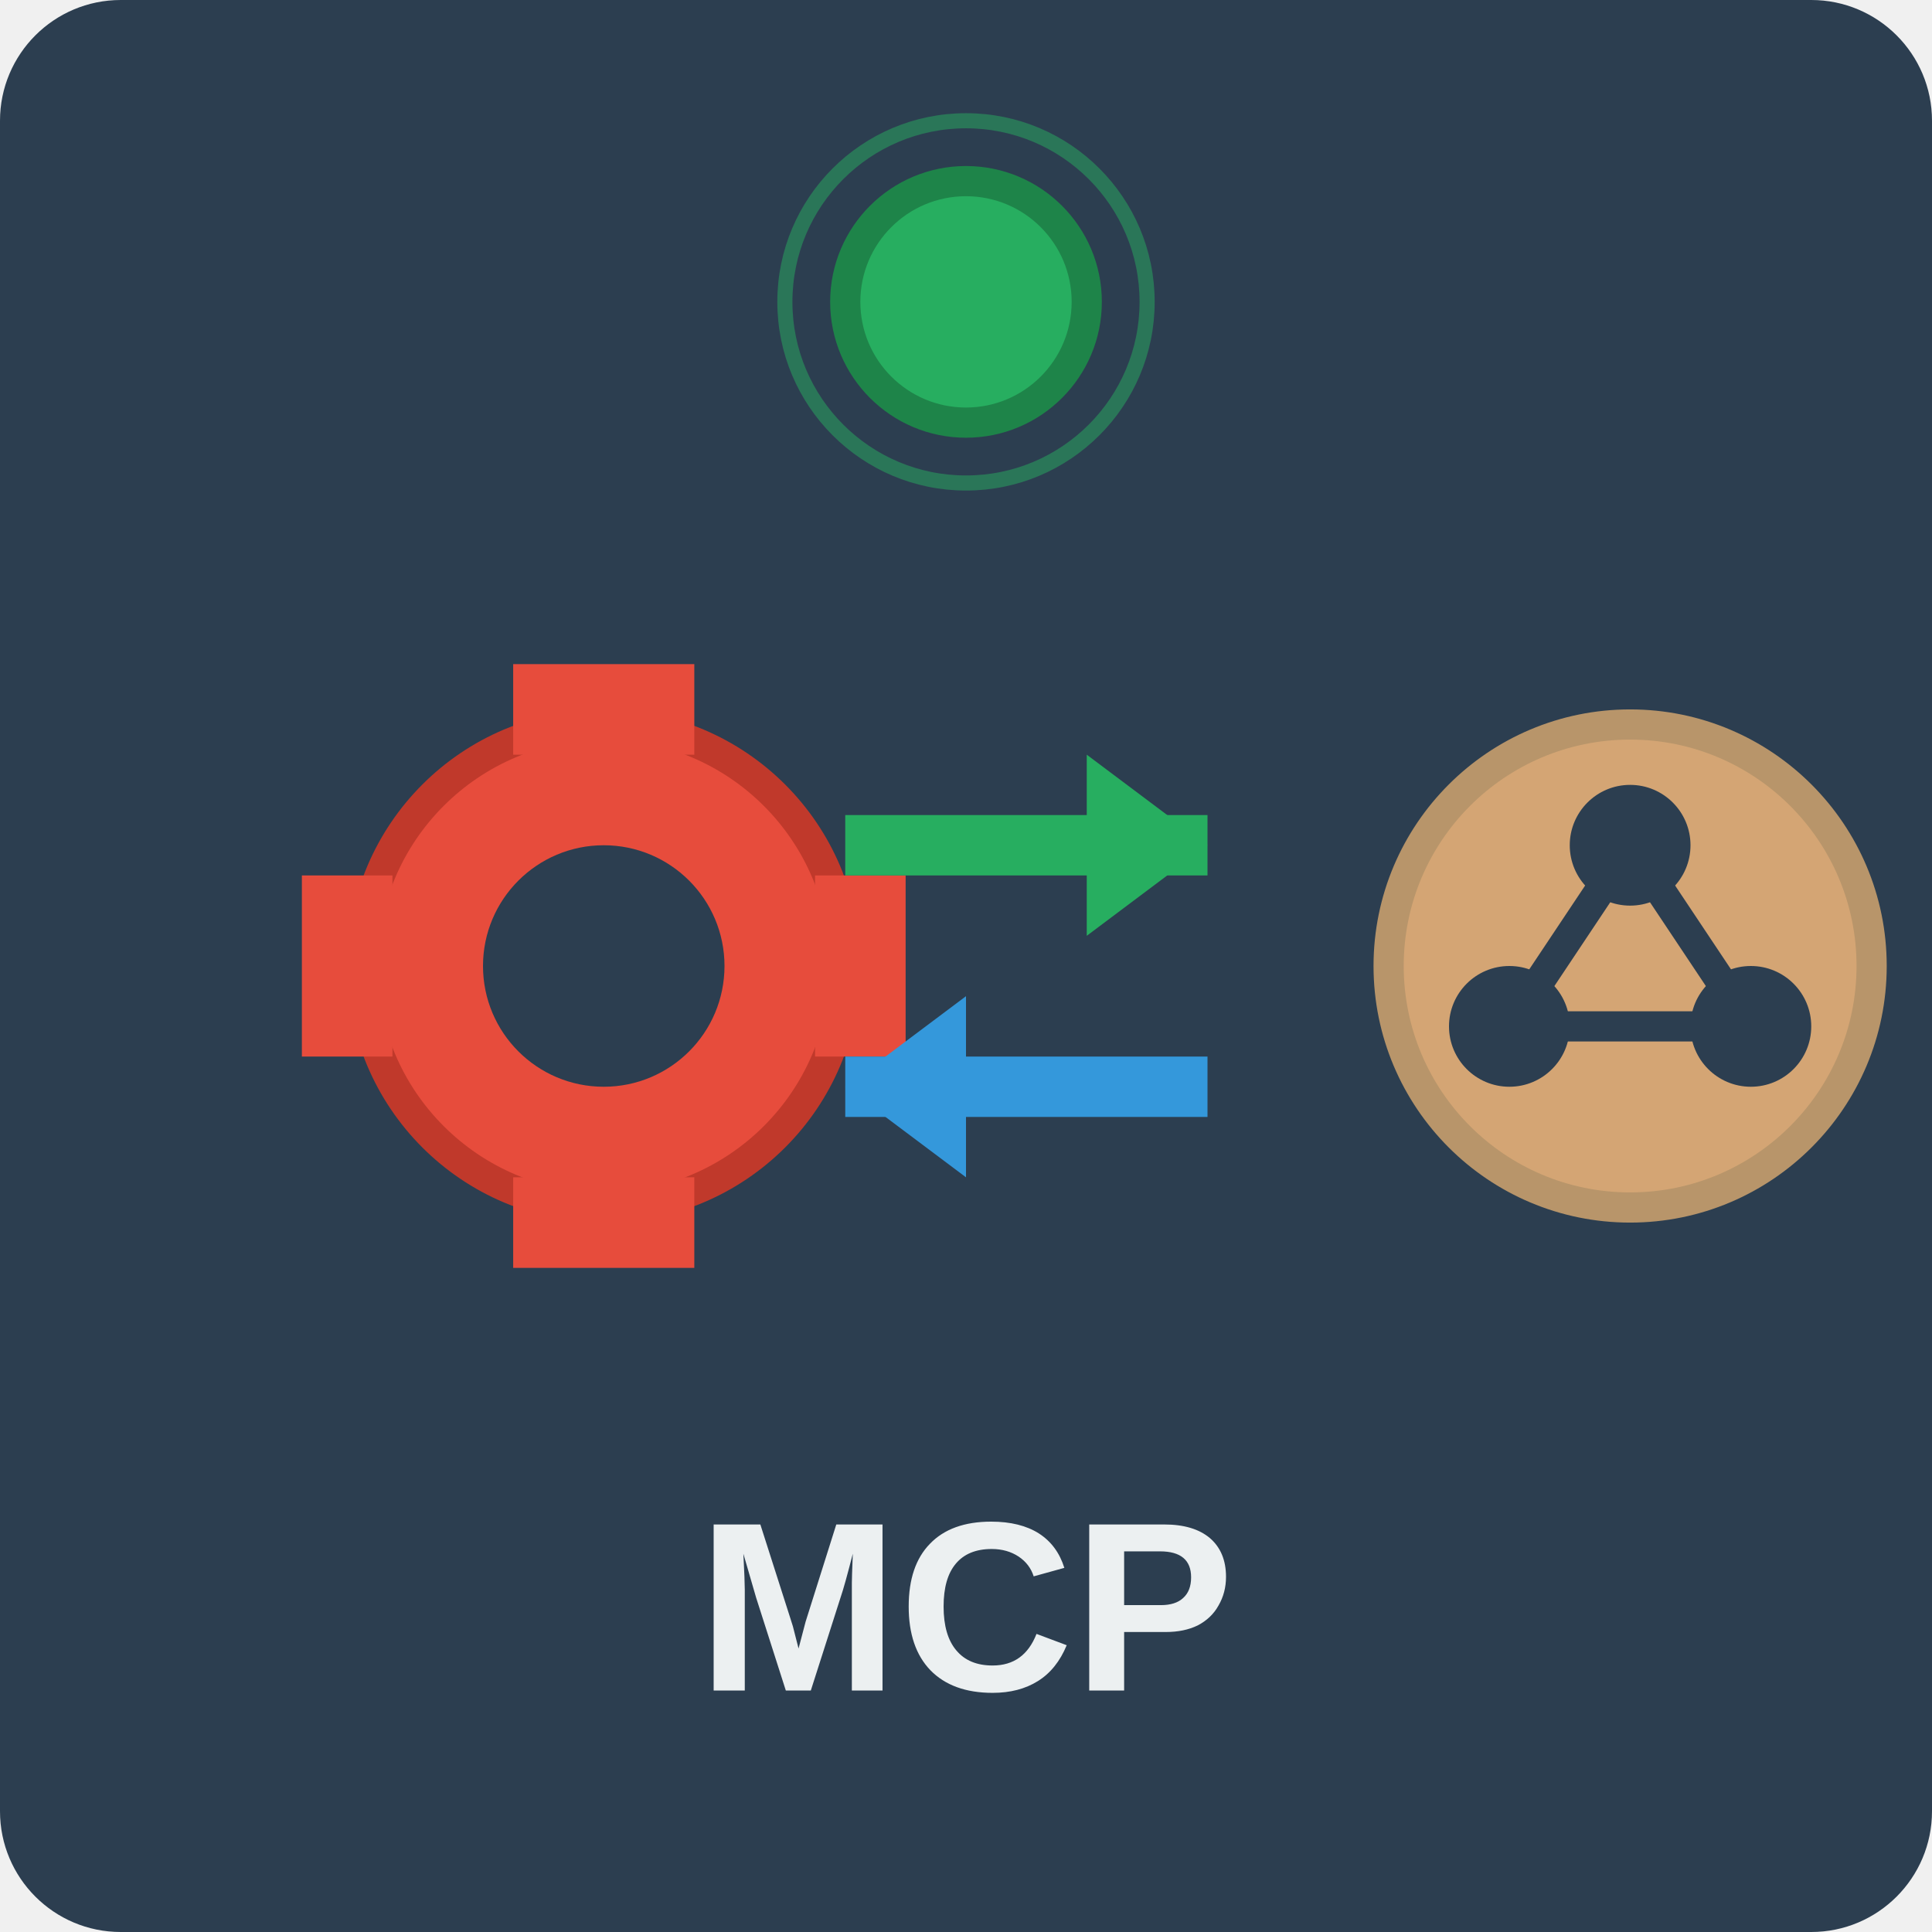
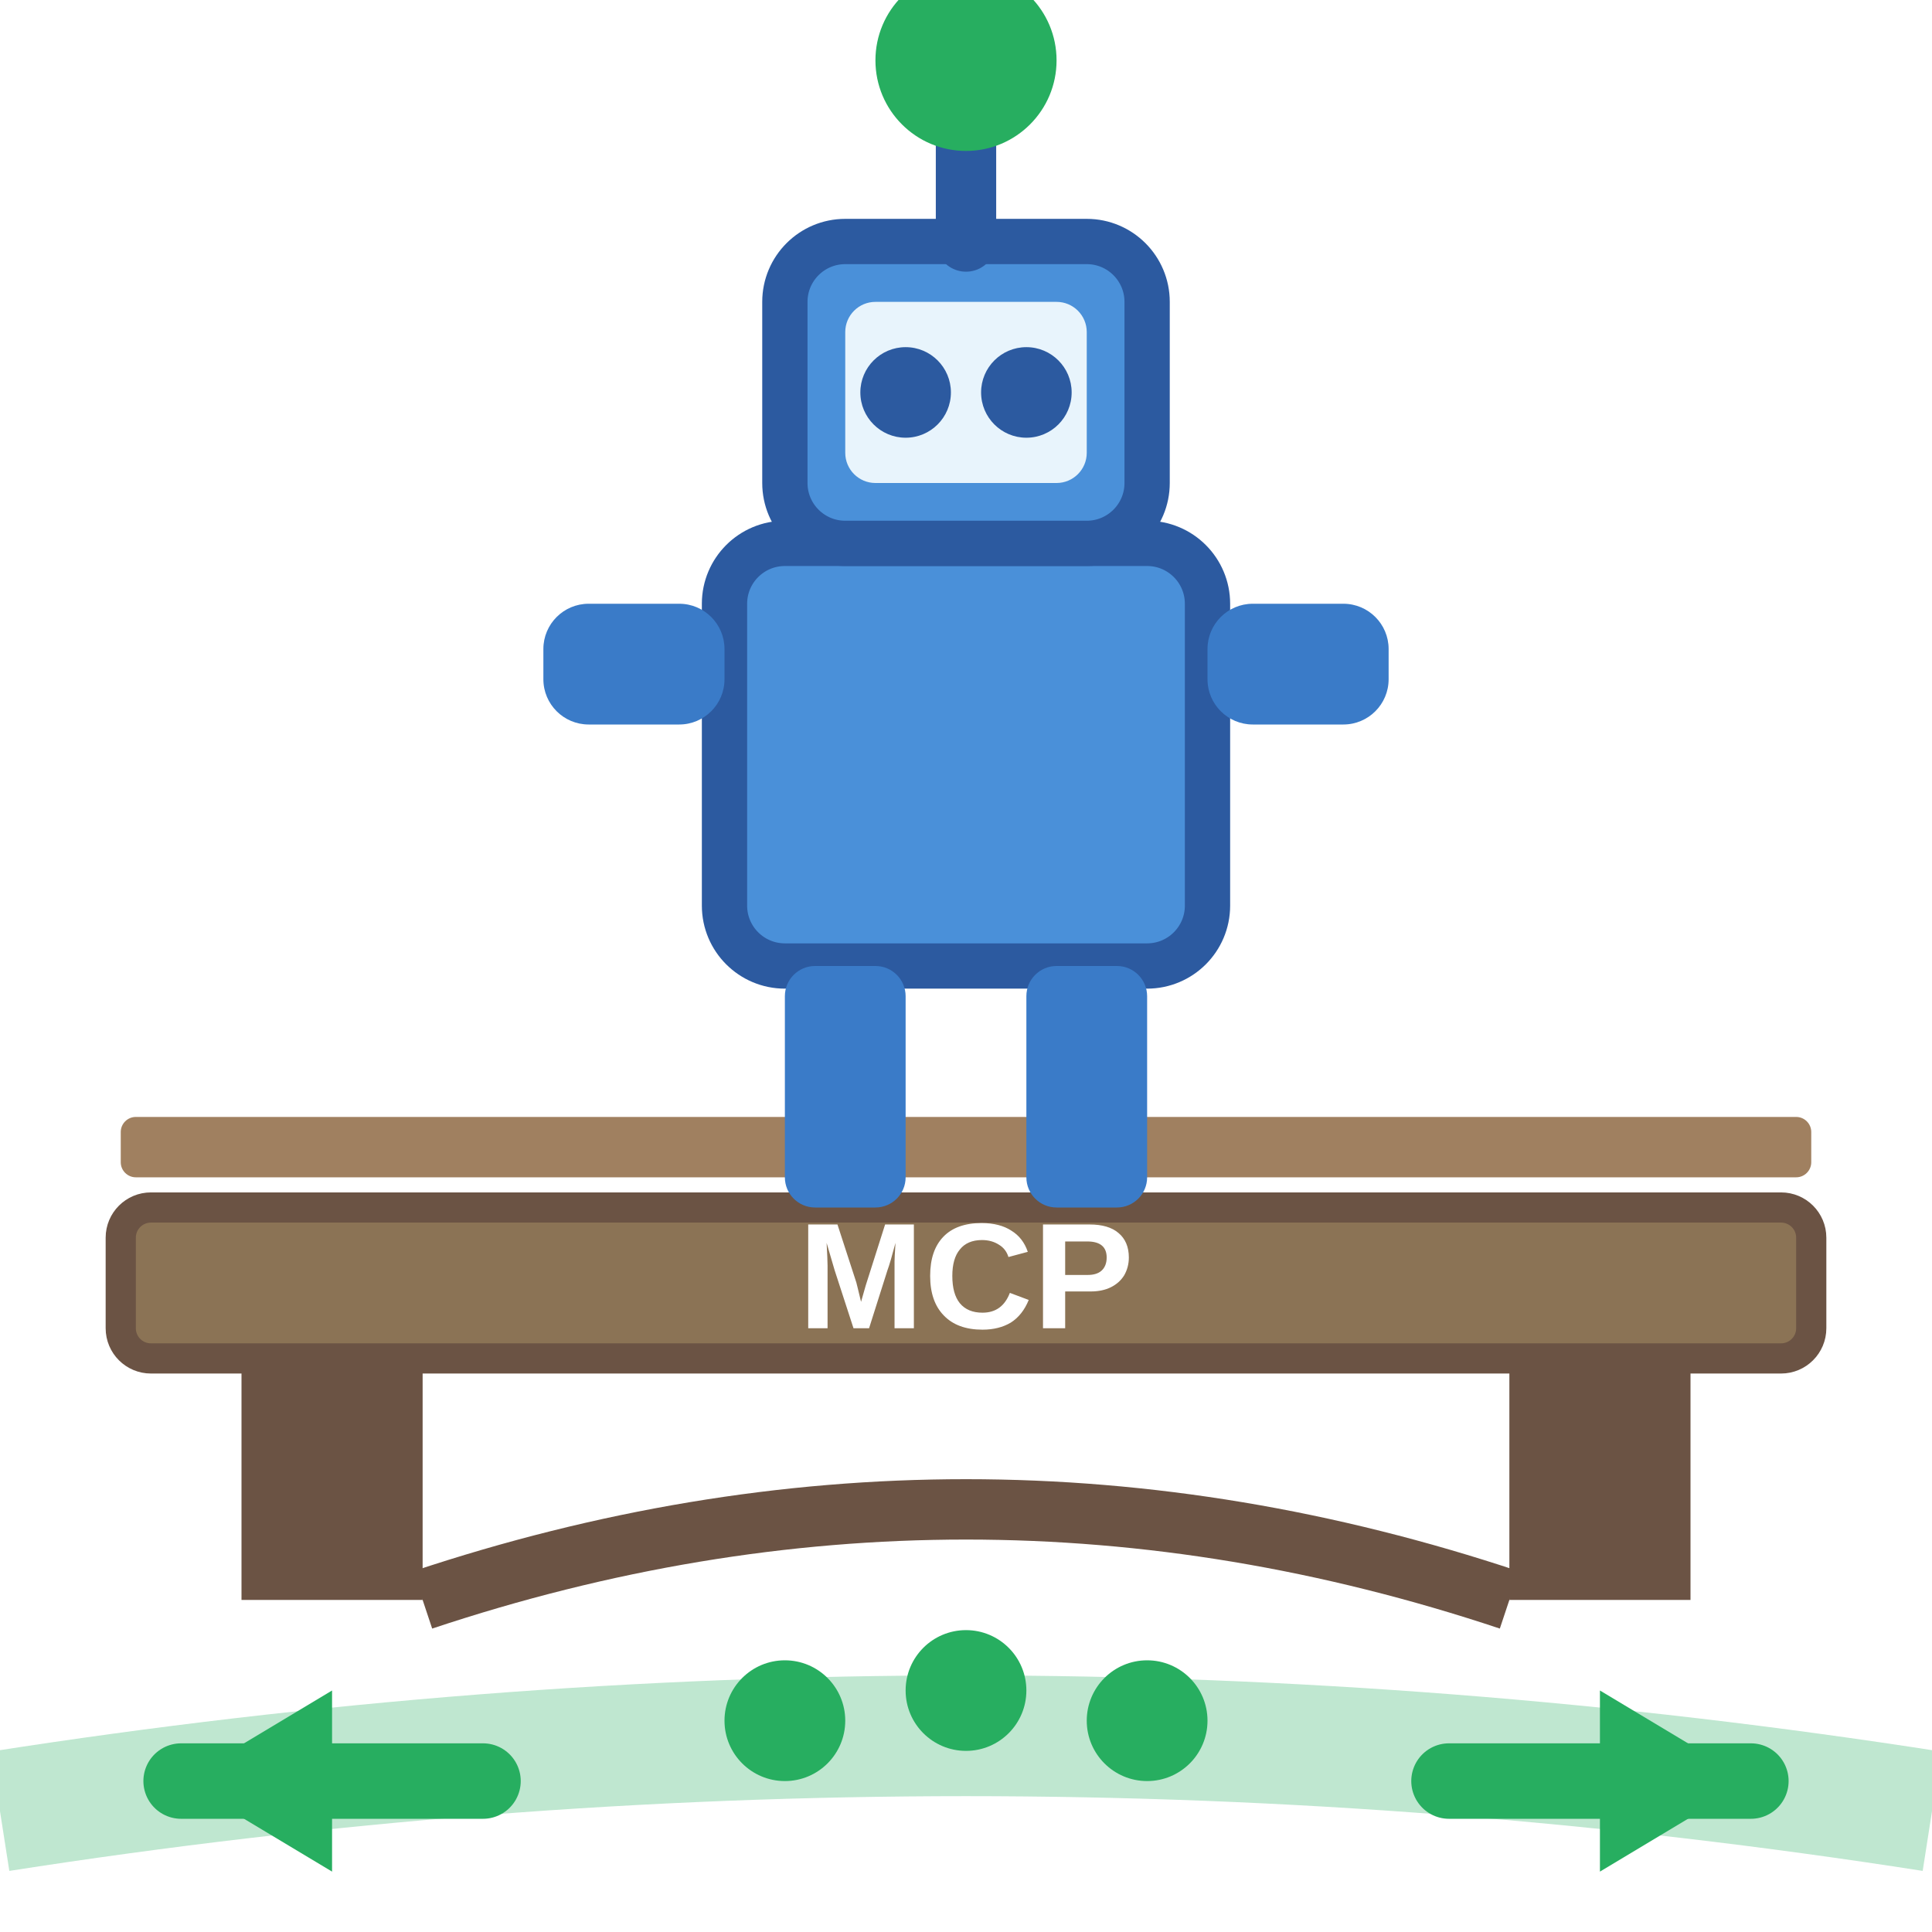
<svg xmlns="http://www.w3.org/2000/svg" width="64" height="64" viewBox="0 0 64 64">
-   <rect width="64" height="64" fill="#2c3e50" rx="4" />
-   <g id="freecad-icon" transform="translate(10, 22)">
-     <circle cx="10" cy="10" r="8" fill="#e74c3c" stroke="#c0392b" stroke-width="1" />
-     <rect x="7" y="0" width="6" height="3" fill="#e74c3c" />
-     <rect x="7" y="17" width="6" height="3" fill="#e74c3c" />
-     <rect x="0" y="7" width="3" height="6" fill="#e74c3c" />
-     <rect x="17" y="7" width="3" height="6" fill="#e74c3c" />
-     <circle cx="10" cy="10" r="4" fill="#2c3e50" />
-   </g>
-   <g id="claude-icon" transform="translate(44, 22)">
-     <circle cx="10" cy="10" r="8" fill="#d4a574" stroke="#b8956a" stroke-width="1" />
-     <circle cx="10" cy="6" r="2" fill="#2c3e50" />
-     <circle cx="6" cy="12" r="2" fill="#2c3e50" />
-     <circle cx="14" cy="12" r="2" fill="#2c3e50" />
-     <line x1="10" y1="6" x2="6" y2="12" stroke="#2c3e50" stroke-width="1" />
-     <line x1="10" y1="6" x2="14" y2="12" stroke="#2c3e50" stroke-width="1" />
-     <line x1="6" y1="12" x2="14" y2="12" stroke="#2c3e50" stroke-width="1" />
-   </g>
-   <g id="bridge">
-     <line x1="28" y1="28" x2="40" y2="28" stroke="#27ae60" stroke-width="2" />
-     <polygon points="40,28 36,25 36,31" fill="#27ae60" />
-     <line x1="40" y1="36" x2="28" y2="36" stroke="#3498db" stroke-width="2" />
-     <polygon points="28,36 32,33 32,39" fill="#3498db" />
-   </g>
-   <text x="32" y="56" font-family="Arial, sans-serif" font-size="8" font-weight="bold" fill="#ecf0f1" text-anchor="middle">MCP</text>
-   <circle cx="32" cy="10" r="4" fill="#27ae60" stroke="#1e8449" stroke-width="1" />
-   <circle cx="32" cy="10" r="6" fill="none" stroke="#27ae60" stroke-width="0.5" opacity="0.5" />
+   <rect width="64" height="64" fill="#ffffff" />
+   <rect x="4" y="40" width="56" height="5" rx="1" fill="#8b7355" stroke="#6b5344" stroke-width="1" />
+   <rect x="4" y="37" width="56" height="2" rx="0.5" fill="#a08060" />
+   <rect x="8" y="45" width="6" height="8" fill="#6b5344" />
+   <rect x="50" y="45" width="6" height="8" fill="#6b5344" />
+   <path d="M 14 53 Q 32 47 50 53" fill="none" stroke="#6b5344" stroke-width="2" />
+   <rect x="24" y="18" width="16" height="14" rx="2" fill="#4a90d9" stroke="#2c5aa0" stroke-width="1.5" />
+   <rect x="26" y="8" width="12" height="10" rx="2" fill="#4a90d9" stroke="#2c5aa0" stroke-width="1.5" />
+   <rect x="28" y="10" width="8" height="6" rx="1" fill="#e8f4fc" />
+   <circle cx="30" cy="13" r="1.5" fill="#2c5aa0" />
+   <circle cx="34" cy="13" r="1.5" fill="#2c5aa0" />
+   <line x1="32" y1="8" x2="32" y2="3" stroke="#2c5aa0" stroke-width="2" stroke-linecap="round" />
+   <circle cx="32" cy="2" r="3" fill="#27ae60" />
+   <rect x="18" y="20" width="6" height="4" rx="1.5" fill="#3a7bc8" />
+   <rect x="40" y="20" width="6" height="4" rx="1.5" fill="#3a7bc8" />
+   <rect x="26" y="32" width="4" height="8" rx="1" fill="#3a7bc8" />
+   <rect x="34" y="32" width="4" height="8" rx="1" fill="#3a7bc8" />
+   <path d="M 0 60 Q 32 55 64 60" fill="none" stroke="#27ae60" stroke-width="4" opacity="0.3" />
+   <path d="M 6 59 L 16 59" stroke="#27ae60" stroke-width="2.5" stroke-linecap="round" />
+   <polygon points="6,59 11,56 11,62" fill="#27ae60" />
+   <path d="M 48 59 L 58 59" stroke="#27ae60" stroke-width="2.5" stroke-linecap="round" />
+   <polygon points="58,59 53,56 53,62" fill="#27ae60" />
+   <circle cx="26" cy="57" r="2" fill="#27ae60" />
+   <circle cx="32" cy="56" r="2" fill="#27ae60" />
+   <circle cx="38" cy="57" r="2" fill="#27ae60" />
+   <text x="32" y="44" font-family="Arial, Helvetica, sans-serif" font-size="5" font-weight="bold" fill="#ffffff" text-anchor="middle">MCP</text>
</svg>
